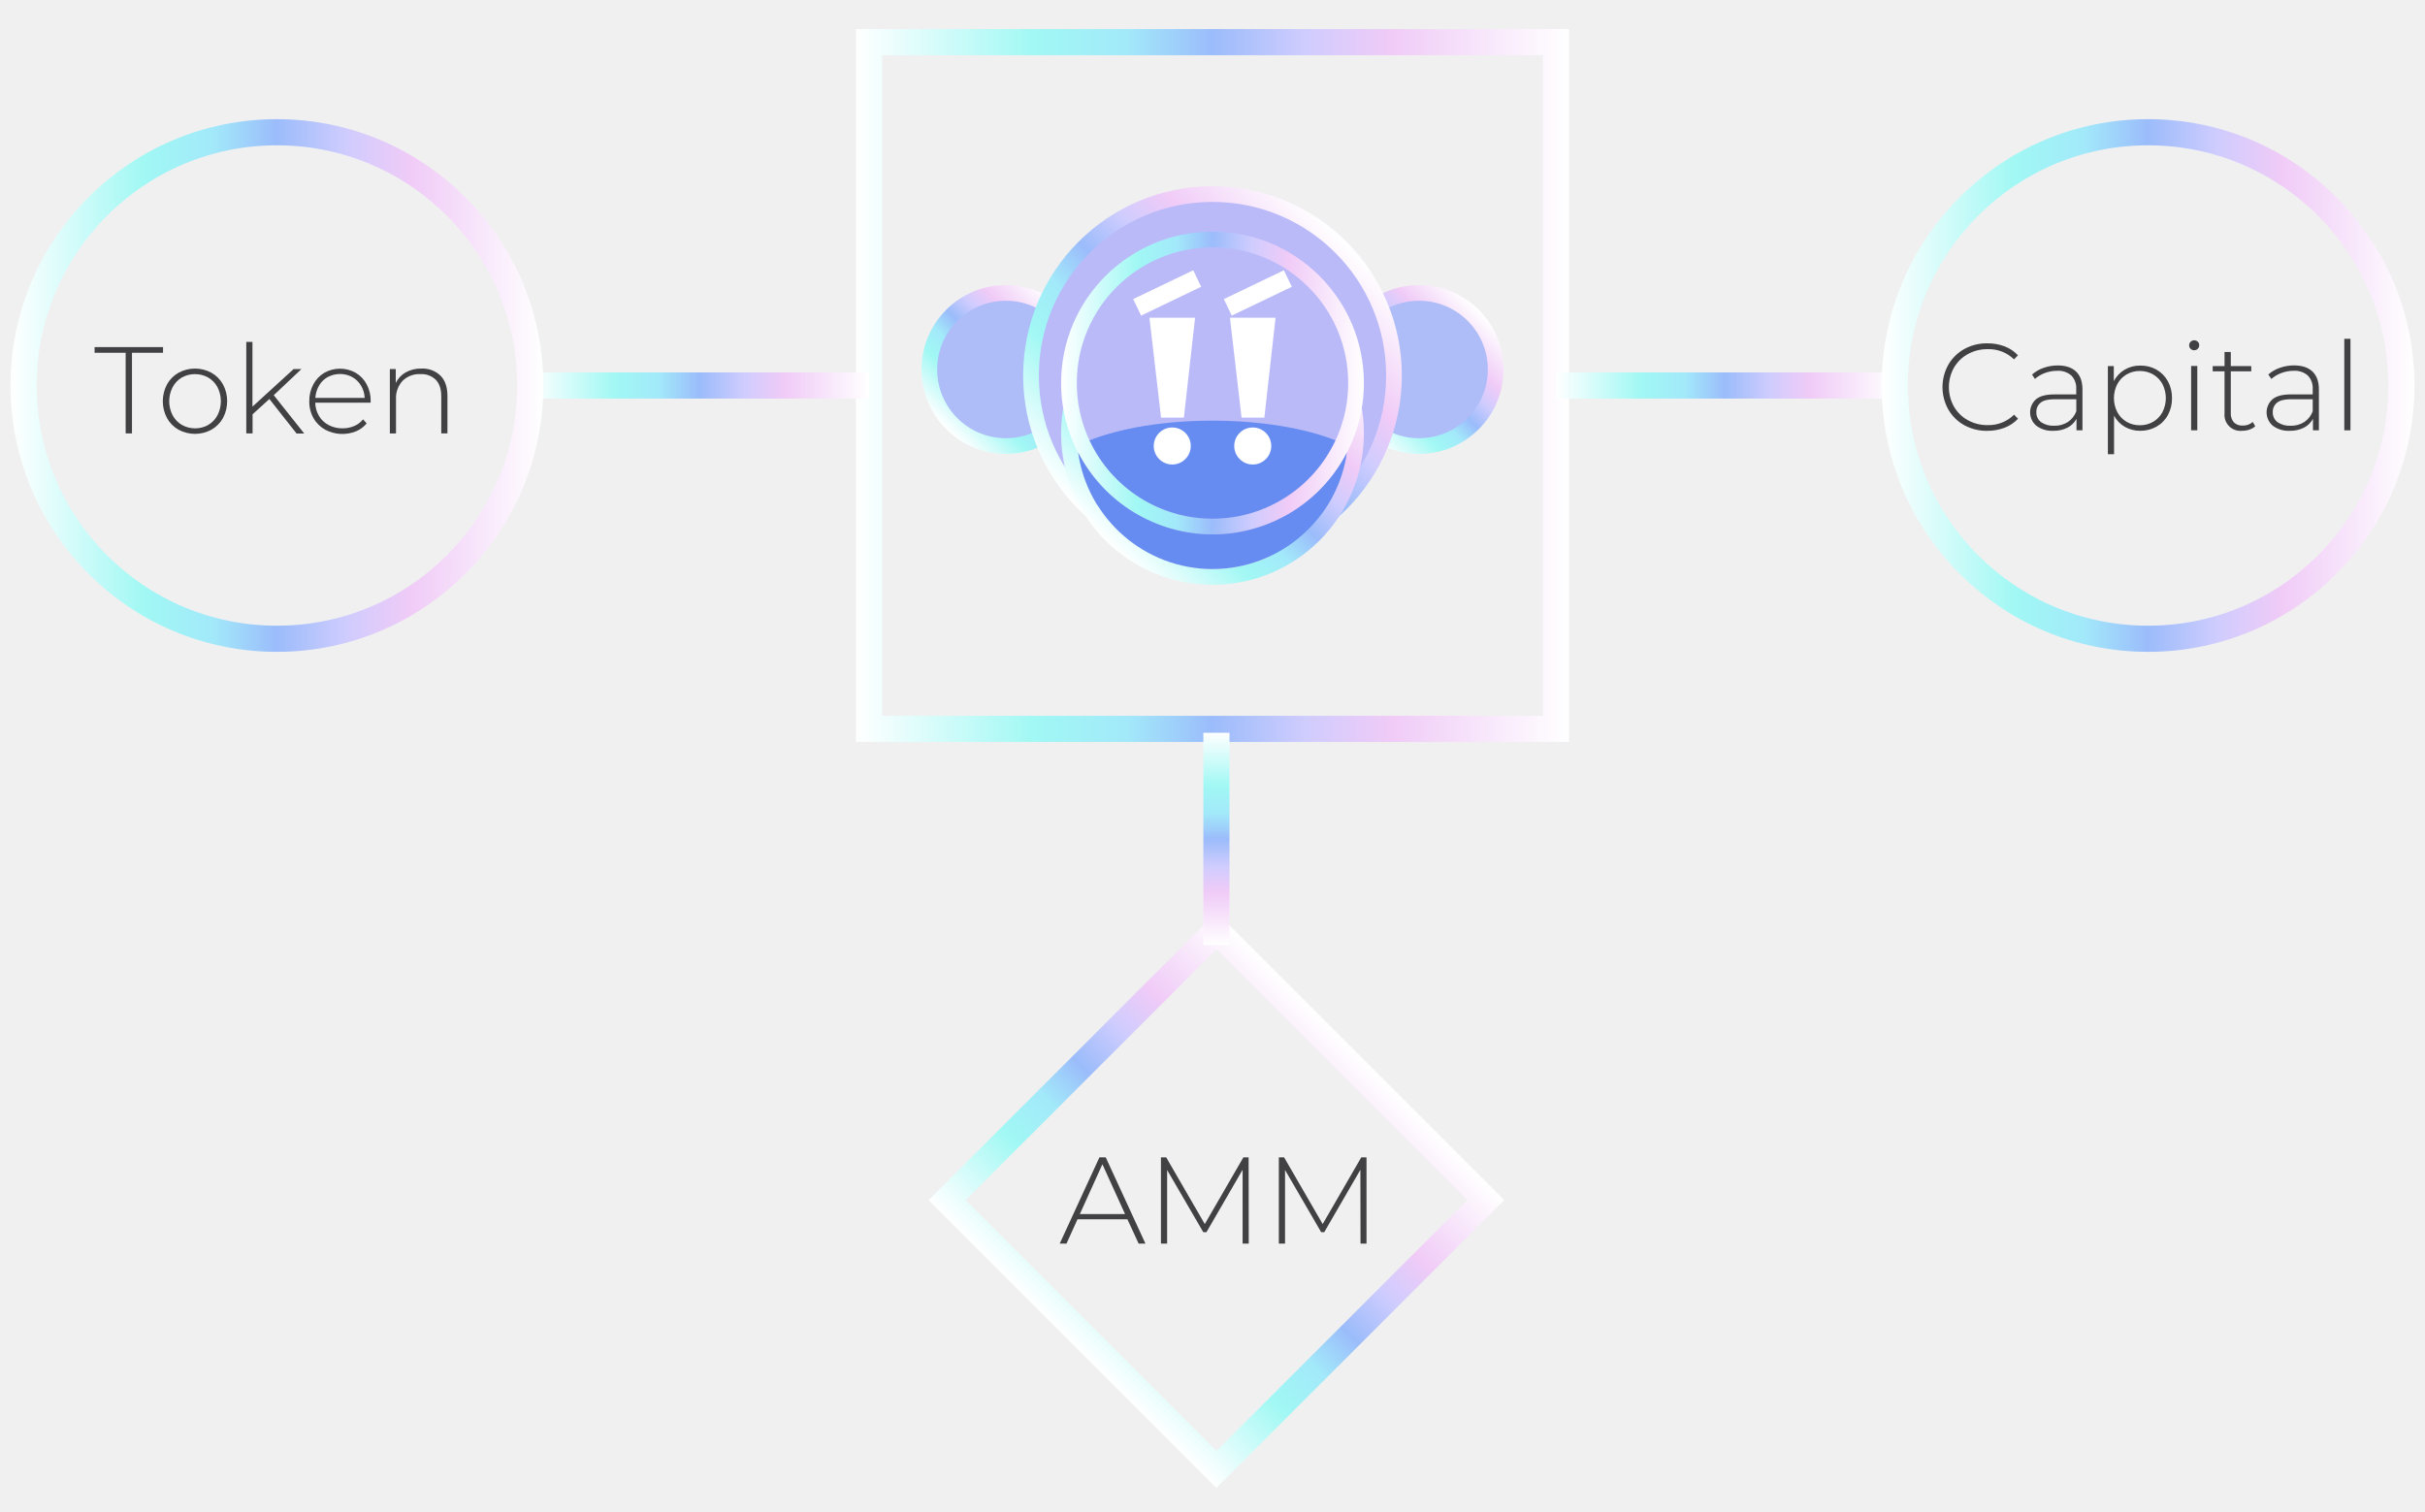
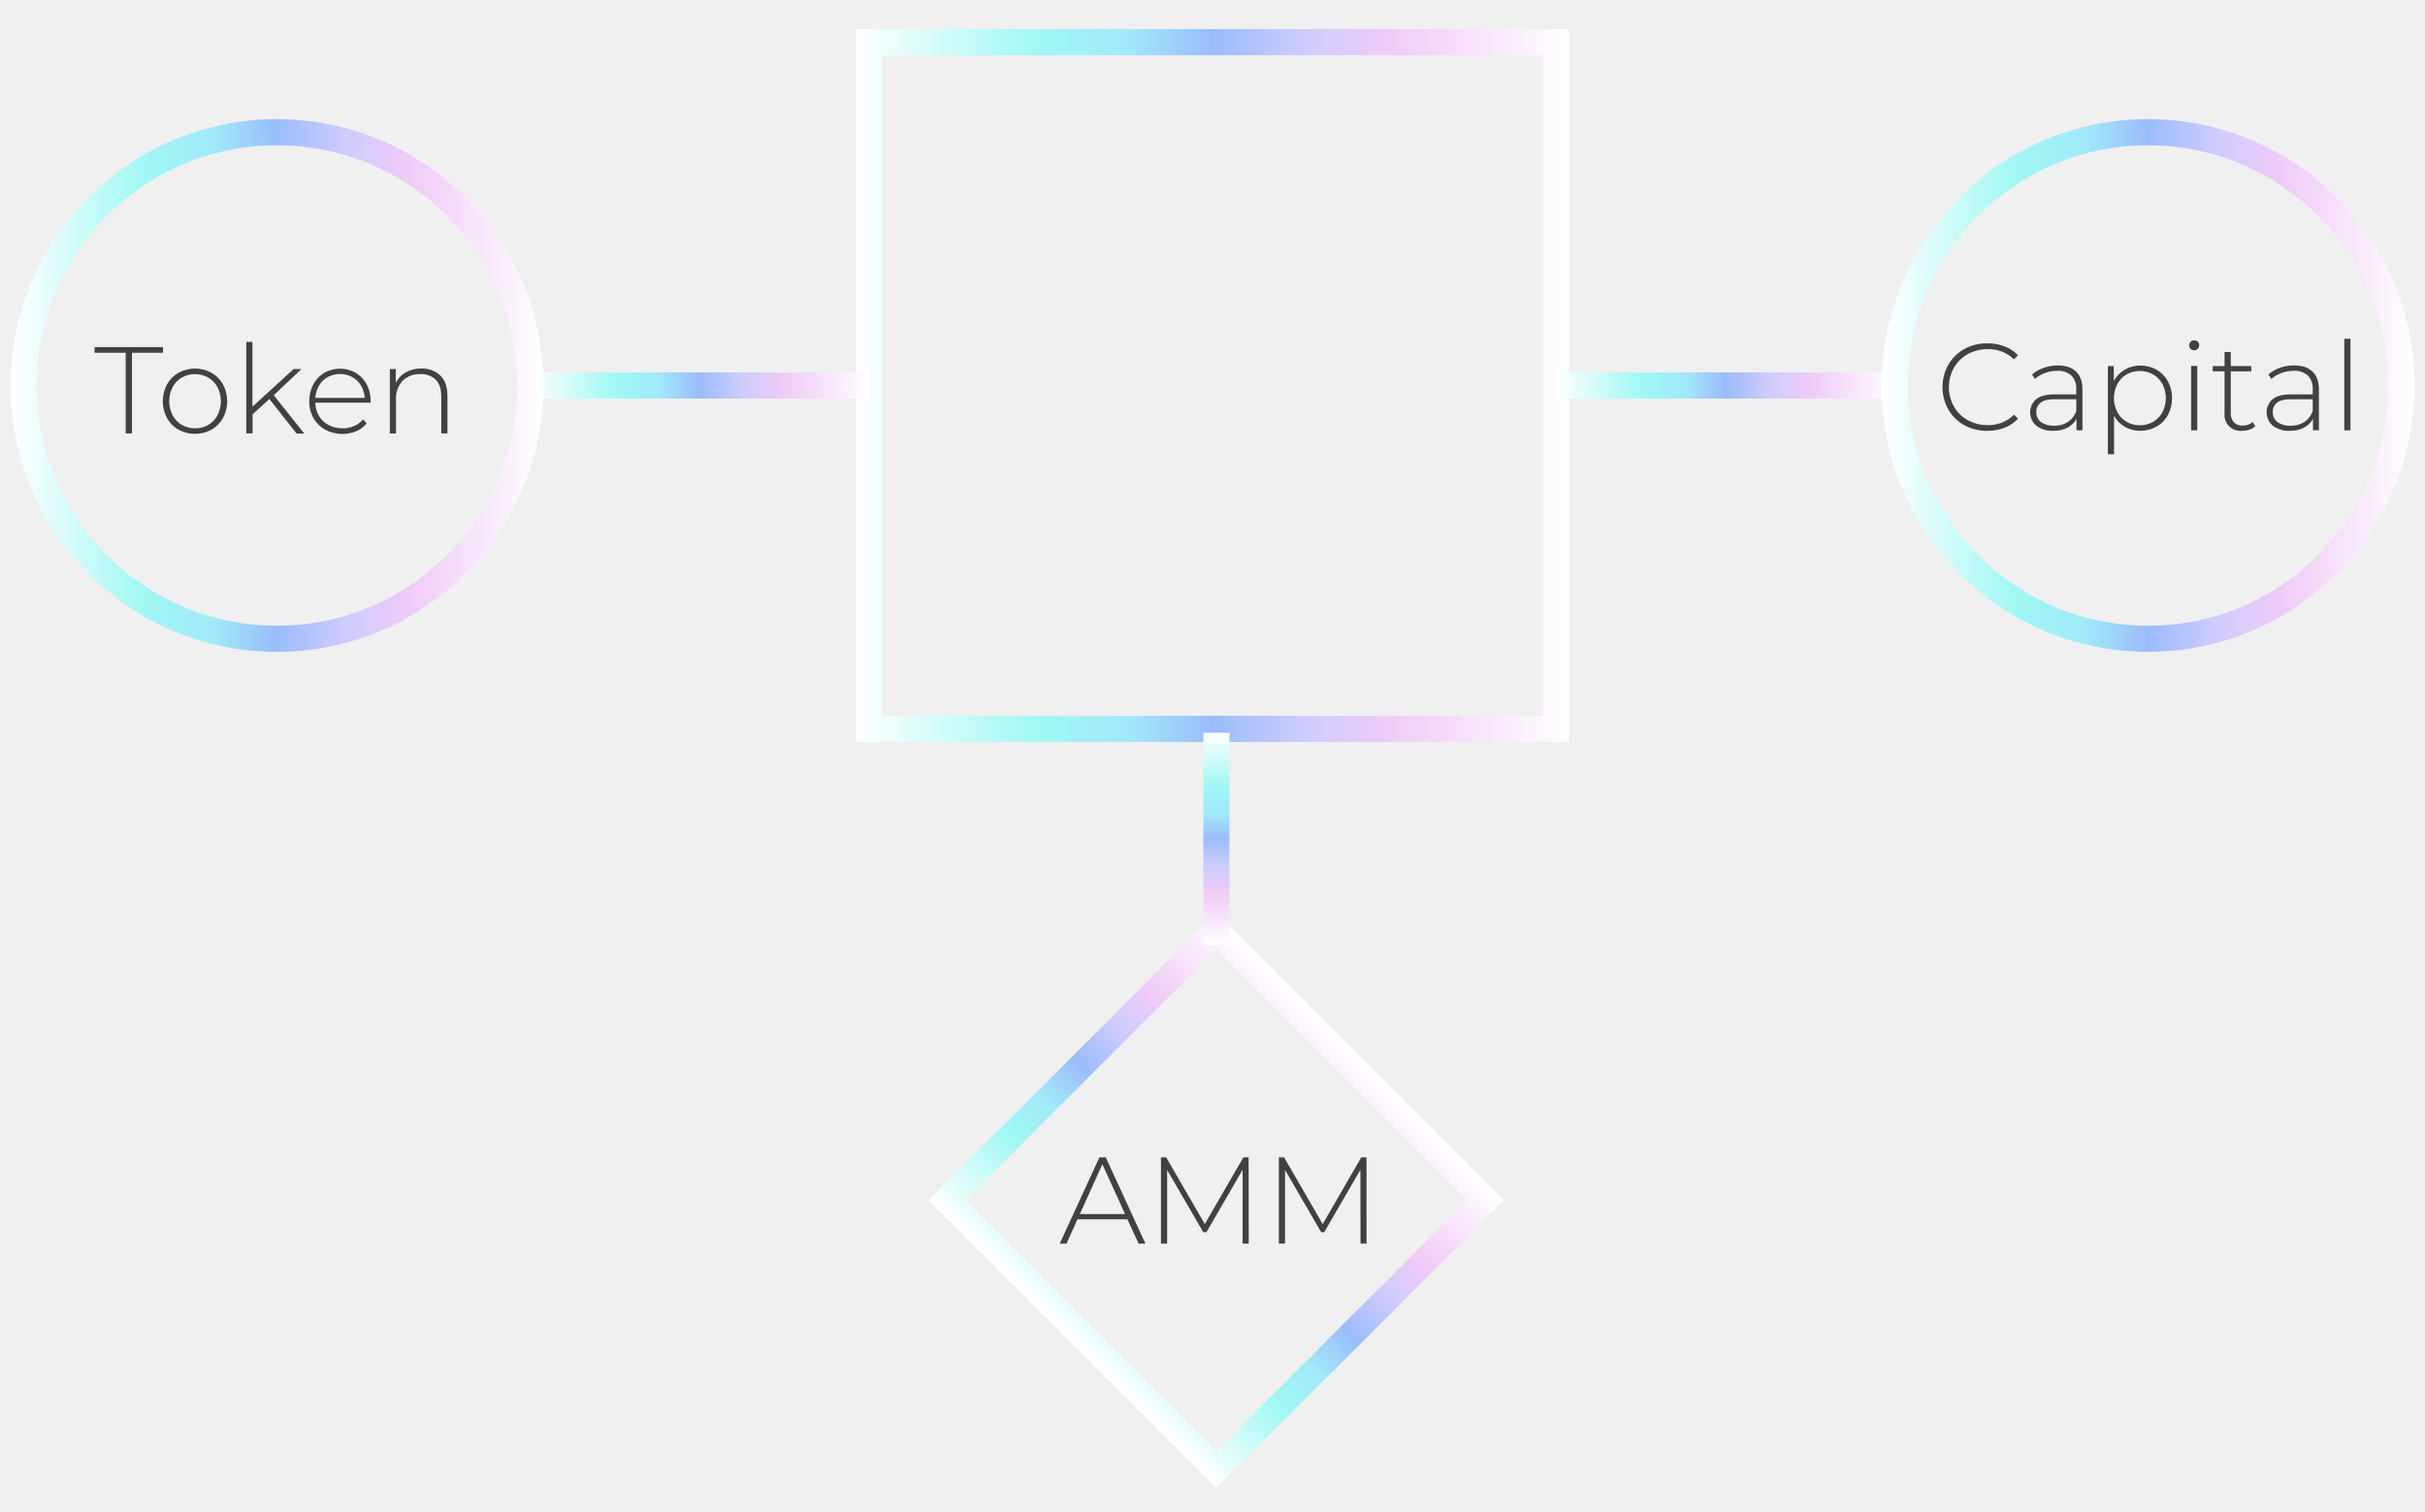
<svg xmlns="http://www.w3.org/2000/svg" xmlns:xlink="http://www.w3.org/1999/xlink" viewBox="0 0 927.26 578.06">
  <defs>
-     <style>.cls-1{isolation:isolate;}.cls-2{mix-blend-mode:overlay;}.cls-3,.cls-4{fill:#aebcf8;}.cls-10,.cls-11,.cls-12,.cls-13,.cls-14,.cls-15,.cls-16,.cls-17,.cls-3,.cls-4,.cls-5,.cls-6,.cls-7{stroke-miterlimit:10;}.cls-3,.cls-4,.cls-5,.cls-6,.cls-7{stroke-width:6px;}.cls-3{stroke:url(#linear-gradient);}.cls-4{stroke:url(#linear-gradient-2);}.cls-5,.cls-7{fill:#babaf9;}.cls-5{stroke:url(#linear-gradient-3);}.cls-10,.cls-11,.cls-12,.cls-13,.cls-14,.cls-15,.cls-16,.cls-17,.cls-6{fill:none;}.cls-6{stroke:url(#linear-gradient-4);}.cls-7{stroke:url(#linear-gradient-5);}.cls-8{fill:#678cf1;}.cls-9{fill:#fff;}.cls-10{stroke:#fff;stroke-width:7px;}.cls-11,.cls-12,.cls-13,.cls-14,.cls-15,.cls-16,.cls-17{stroke-width:10px;}.cls-11{stroke:url(#linear-gradient-6);}.cls-12{stroke:url(#New_Gradient_Swatch_1);}.cls-13{stroke:url(#New_Gradient_Swatch_1-2);}.cls-14{stroke:url(#New_Gradient_Swatch_1-3);}.cls-15{stroke:url(#New_Gradient_Swatch_1-4);}.cls-16{stroke:url(#New_Gradient_Swatch_1-5);}.cls-17{stroke:url(#New_Gradient_Swatch_1-6);}.cls-18{fill:#414042;}</style>
+     <style>
+             .cls-1 {
+                 isolation: isolate;
+             }
+ 
+             .cls-2 {
+                 mix-blend-mode: overlay;
+             }
+ 
+             .cls-3,
+             .cls-4 {
+                 fill: #aebcf8;
+             }
+ 
+             .cls-10,
+             .cls-11,
+             .cls-12,
+             .cls-13,
+             .cls-14,
+             .cls-15,
+             .cls-16,
+             .cls-17,
+             .cls-3,
+             .cls-4,
+             .cls-5,
+             .cls-6,
+             .cls-7 {
+                 stroke-miterlimit: 10;
+             }
+ 
+             .cls-3,
+             .cls-4,
+             .cls-5,
+             .cls-6,
+             .cls-7 {
+                 stroke-width: 6px;
+             }
+ 
+             .cls-3 {
+                 stroke: url(#linear-gradient);
+             }
+ 
+             .cls-4 {
+                 stroke: url(#linear-gradient-2);
+             }
+ 
+             .cls-5,
+             .cls-7 {
+                 fill: #babaf9;
+             }
+ 
+             .cls-5 {
+                 stroke: url(#linear-gradient-3);
+             }
+ 
+             .cls-10,
+             .cls-11,
+             .cls-12,
+             .cls-13,
+             .cls-14,
+             .cls-15,
+             .cls-16,
+             .cls-17,
+             .cls-6 {
+                 fill: none;
+             }
+ 
+             .cls-6 {
+                 stroke: url(#linear-gradient-4);
+             }
+ 
+             .cls-7 {
+                 stroke: url(#linear-gradient-5);
+             }
+ 
+             .cls-8 {
+                 fill: #678cf1;
+             }
+ 
+             .cls-9 {
+                 fill: #fff;
+             }
+ 
+             .cls-10 {
+                 stroke: #fff;
+                 stroke-width: 7px;
+             }
+ 
+             .cls-11,
+             .cls-12,
+             .cls-13,
+             .cls-14,
+             .cls-15,
+             .cls-16,
+             .cls-17 {
+                 stroke-width: 10px;
+             }
+ 
+             .cls-11 {
+                 stroke: url(#linear-gradient-6);
+             }
+ 
+             .cls-12 {
+                 stroke: url(#New_Gradient_Swatch_1);
+             }
+ 
+             .cls-13 {
+                 stroke: url(#New_Gradient_Swatch_1-2);
+             }
+ 
+             .cls-14 {
+                 stroke: url(#New_Gradient_Swatch_1-3);
+             }
+ 
+             .cls-15 {
+                 stroke: url(#New_Gradient_Swatch_1-4);
+             }
+ 
+             .cls-16 {
+                 stroke: url(#New_Gradient_Swatch_1-5);
+             }
+ 
+             .cls-17 {
+                 stroke: url(#New_Gradient_Swatch_1-6);
+             }
+ 
+             .cls-18 {
+                 fill: #414042;
+             }
+         </style>
    <linearGradient id="linear-gradient" x1="361.81" y1="164.13" x2="407.45" y2="118.48" gradientUnits="userSpaceOnUse">
      <stop offset="0" stop-color="#fff" />
      <stop offset="0.25" stop-color="#a1f8f4" />
      <stop offset="0.38" stop-color="#a2e9fa" />
      <stop offset="0.5" stop-color="#9bbcfb" />
      <stop offset="0.63" stop-color="#cfccfe" />
      <stop offset="0.75" stop-color="#f0cbf7" />
      <stop offset="1" stop-color="#fff" />
    </linearGradient>
    <linearGradient id="linear-gradient-2" x1="519.81" y1="164.13" x2="565.46" y2="118.48" xlink:href="#linear-gradient" />
    <linearGradient id="linear-gradient-3" x1="412.43" y1="194.81" x2="514.83" y2="92.42" xlink:href="#linear-gradient" />
    <linearGradient id="linear-gradient-4" x1="422.7" y1="206.69" x2="504.57" y2="124.82" xlink:href="#linear-gradient" />
    <linearGradient id="linear-gradient-5" x1="405.74" y1="146.49" x2="521.52" y2="146.49" xlink:href="#linear-gradient" />
    <linearGradient id="linear-gradient-6" x1="327.32" y1="147.43" x2="599.94" y2="147.43" xlink:href="#linear-gradient" />
    <linearGradient id="New_Gradient_Swatch_1" x1="-307.59" y1="167.62" x2="-151.96" y2="167.62" gradientTransform="translate(694.91 291.35)" xlink:href="#linear-gradient" />
    <linearGradient id="New_Gradient_Swatch_1-2" x1="202.75" y1="147.43" x2="332.32" y2="147.43" xlink:href="#linear-gradient" />
    <linearGradient id="New_Gradient_Swatch_1-3" x1="1341.26" y1="-584.42" x2="1422.46" y2="-584.42" gradientTransform="translate(-119.29 -1061.02) rotate(90)" xlink:href="#linear-gradient" />
    <linearGradient id="New_Gradient_Swatch_1-4" x1="594.94" y1="147.43" x2="724.51" y2="147.43" xlink:href="#linear-gradient" />
    <linearGradient id="New_Gradient_Swatch_1-5" x1="4.03" y1="147.43" x2="207.75" y2="147.43" xlink:href="#linear-gradient" />
    <linearGradient id="New_Gradient_Swatch_1-6" x1="719.51" y1="147.43" x2="923.23" y2="147.43" xlink:href="#linear-gradient" />
  </defs>
  <g class="cls-1">
    <g id="Layer_1" data-name="Layer 1">
-       <g class="cls-2">
-         <circle class="cls-3" cx="384.63" cy="141.3" r="29.28" />
-         <circle class="cls-4" cx="542.63" cy="141.3" r="29.28" />
-         <circle class="cls-5" cx="463.63" cy="143.62" r="69.4" />
-         <circle class="cls-6" cx="463.63" cy="165.75" r="54.89" />
-         <circle class="cls-7" cx="463.63" cy="146.49" r="54.89" />
-         <path class="cls-8" d="M463.63,217.64A52,52,0,0,0,515,173.16a57.84,57.84,0,0,1-102.7,0A52,52,0,0,0,463.63,217.64Z" />
-         <path class="cls-8" d="M510.62,168.39c-11.72-4.63-28.43-7.52-47-7.52s-35.27,2.89-47,7.52a51.84,51.84,0,0,0,94,0Z" />
-         <polygon class="cls-9" points="439.52 121.52 456.97 121.52 452.69 159.7 443.96 159.7 439.52 121.52" />
-         <circle class="cls-9" cx="448.24" cy="170.56" r="7.08" />
-         <polygon class="cls-9" points="470.3 121.52 487.74 121.52 483.46 159.7 474.74 159.7 470.3 121.52" />
-         <circle class="cls-9" cx="479.02" cy="170.56" r="7.08" />
-         <line class="cls-10" x1="434.82" y1="117.54" x2="457.78" y2="106.51" />
-         <line class="cls-10" x1="492.44" y1="106.51" x2="469.48" y2="117.54" />
-       </g>
      <rect class="cls-11" x="332.32" y="16.12" width="262.63" height="262.63" />
      <rect class="cls-12" x="392.32" y="386.15" width="145.63" height="145.63" transform="translate(-188.3 463.33) rotate(-45)" />
      <line class="cls-13" x1="332.32" y1="147.43" x2="202.75" y2="147.43" />
      <line class="cls-14" x1="465.13" y1="361.44" x2="465.13" y2="280.24" />
      <line class="cls-15" x1="724.51" y1="147.43" x2="594.94" y2="147.43" />
      <circle class="cls-16" cx="105.89" cy="147.43" r="96.86" />
      <circle class="cls-17" cx="821.37" cy="147.43" r="96.86" />
      <path class="cls-18" d="M48.05,134.91H36.17v-2.17H62.34v2.17H50.46v30.84H48.05Z" />
      <path class="cls-18" d="M68.26,164.34a11.59,11.59,0,0,1-4.41-4.46,13.74,13.74,0,0,1,0-12.87,11.53,11.53,0,0,1,4.41-4.46,13.18,13.18,0,0,1,12.59,0A11.53,11.53,0,0,1,85.26,147a13.67,13.67,0,0,1,0,12.87,11.59,11.59,0,0,1-4.41,4.46,13.18,13.18,0,0,1-12.59,0Zm11.37-1.84a9.47,9.47,0,0,0,3.53-3.68,11.76,11.76,0,0,0,0-10.75,9.47,9.47,0,0,0-3.53-3.68,10.4,10.4,0,0,0-10.14,0A9.5,9.5,0,0,0,66,148.07a11.76,11.76,0,0,0,0,10.75,9.5,9.5,0,0,0,3.54,3.68,10.4,10.4,0,0,0,10.14,0Z" />
      <path class="cls-18" d="M103,152.59l-6.42,5.85v7.31H94.17v-35h2.36v24.76l15.75-14.38h3l-10.61,10,11.65,14.66h-2.92Z" />
      <path class="cls-18" d="M141.71,154H120.54a10.3,10.3,0,0,0,1.46,5.12,9.27,9.27,0,0,0,3.7,3.46,11.12,11.12,0,0,0,5.26,1.23,11.25,11.25,0,0,0,4.45-.87,8.75,8.75,0,0,0,3.42-2.57l1.37,1.55a10.47,10.47,0,0,1-4,3,14,14,0,0,1-11.81-.56,11.66,11.66,0,0,1-4.51-4.44,12.73,12.73,0,0,1-1.62-6.46,13.37,13.37,0,0,1,1.53-6.43,11.27,11.27,0,0,1,4.22-4.46,12.21,12.21,0,0,1,12,0,11.2,11.2,0,0,1,4.19,4.41,13.13,13.13,0,0,1,1.54,6.41Zm-16.36-9.83a8.73,8.73,0,0,0-3.33,3.25,10.7,10.7,0,0,0-1.44,4.74h18.87a10,10,0,0,0-1.42-4.72,9.23,9.23,0,0,0-3.35-3.25,9.89,9.89,0,0,0-9.33,0Z" />
      <path class="cls-18" d="M168.4,143.63c1.79,1.8,2.69,4.37,2.69,7.74v14.38h-2.36V151.56q0-4.16-2.1-6.32a7.77,7.77,0,0,0-5.87-2.17,9.06,9.06,0,0,0-6.84,2.59,9.67,9.67,0,0,0-2.5,7v13.11h-2.35V141.14h2.26v5.32a9.34,9.34,0,0,1,3.8-4.05,11.63,11.63,0,0,1,6-1.46A9.88,9.88,0,0,1,168.4,143.63Z" />
      <path class="cls-18" d="M751.13,162.63a16,16,0,0,1-6.13-6,17.57,17.57,0,0,1,0-17.17,16.1,16.1,0,0,1,6.13-6,17.71,17.71,0,0,1,8.75-2.16,18.3,18.3,0,0,1,6.6,1.15,13.57,13.57,0,0,1,5.14,3.42l-1.51,1.56A13.82,13.82,0,0,0,760,133.53a15.24,15.24,0,0,0-7.54,1.89,13.76,13.76,0,0,0-5.33,5.21,15.25,15.25,0,0,0,0,14.85,13.69,13.69,0,0,0,5.33,5.21,15.24,15.24,0,0,0,7.54,1.89,13.82,13.82,0,0,0,10.14-4l1.51,1.56a13.89,13.89,0,0,1-5.16,3.44,18.18,18.18,0,0,1-6.58,1.18A17.71,17.71,0,0,1,751.13,162.63Z" />
      <path class="cls-18" d="M793.83,142.09c1.64,1.56,2.45,3.84,2.45,6.86v15.61H794v-4.38a8.17,8.17,0,0,1-3.44,3.37,11.44,11.44,0,0,1-5.42,1.2,10,10,0,0,1-6.49-1.93,6.69,6.69,0,0,1-.19-10.07c1.47-1.27,3.8-1.91,7-1.91h8.44v-2a6.92,6.92,0,0,0-1.87-5.24,7.56,7.56,0,0,0-5.44-1.79,13,13,0,0,0-4.69.85,11.87,11.87,0,0,0-3.8,2.26L777,143.25a13.07,13.07,0,0,1,4.43-2.57,16,16,0,0,1,5.43-.92C789.86,139.76,792.2,140.53,793.83,142.09ZM790.7,161.4a8.63,8.63,0,0,0,3.23-4.1v-4.62h-8.4q-3.63,0-5.25,1.32a4.41,4.41,0,0,0-1.63,3.63,4.55,4.55,0,0,0,1.79,3.8,8.11,8.11,0,0,0,5,1.39A9.29,9.29,0,0,0,790.7,161.4Z" />
      <path class="cls-18" d="M824.58,141.36a11.53,11.53,0,0,1,4.36,4.43,13.07,13.07,0,0,1,1.58,6.46,13.21,13.21,0,0,1-1.58,6.49,11.26,11.26,0,0,1-4.36,4.43,12.43,12.43,0,0,1-6.22,1.58,11.56,11.56,0,0,1-5.9-1.53,10.6,10.6,0,0,1-4.1-4.27v14.76H806V140h2.26v5.8a10.72,10.72,0,0,1,4.13-4.41,11.39,11.39,0,0,1,6-1.58A12.24,12.24,0,0,1,824.58,141.36Zm-1.27,19.95a9.47,9.47,0,0,0,3.56-3.68,11.84,11.84,0,0,0,0-10.75,9.47,9.47,0,0,0-3.56-3.68,9.94,9.94,0,0,0-5.1-1.32,9.83,9.83,0,0,0-5.07,1.32,9.47,9.47,0,0,0-3.53,3.68,11.76,11.76,0,0,0,0,10.75,9.47,9.47,0,0,0,3.53,3.68,9.83,9.83,0,0,0,5.07,1.32A9.94,9.94,0,0,0,823.31,161.31Z" />
      <path class="cls-18" d="M837.64,133.41a1.77,1.77,0,0,1-.56-1.34,1.91,1.91,0,0,1,1.93-1.93,1.93,1.93,0,0,1,1.37.54,1.8,1.8,0,0,1,.56,1.34,1.94,1.94,0,0,1-3.3,1.39Zm.19,6.54h2.36v24.61h-2.36Z" />
      <path class="cls-18" d="M862.35,163a5.89,5.89,0,0,1-2.24,1.3,8.74,8.74,0,0,1-2.8.45,6.1,6.1,0,0,1-6.7-6.7V142h-4.53v-2h4.53v-5.38H853V140h7.83v2H853v15.85a5.19,5.19,0,0,0,1.15,3.65,4.41,4.41,0,0,0,3.42,1.25,5.43,5.43,0,0,0,3.82-1.37Z" />
      <path class="cls-18" d="M884.23,142.09c1.64,1.56,2.46,3.84,2.46,6.86v15.61h-2.27v-4.38a8.17,8.17,0,0,1-3.44,3.37,11.44,11.44,0,0,1-5.42,1.2,10,10,0,0,1-6.49-1.93,6.69,6.69,0,0,1-.19-10.07c1.47-1.27,3.8-1.91,7-1.91h8.44v-2a6.92,6.92,0,0,0-1.87-5.24,7.56,7.56,0,0,0-5.44-1.79,13,13,0,0,0-4.69.85,11.87,11.87,0,0,0-3.8,2.26l-1.18-1.69a13.07,13.07,0,0,1,4.43-2.57,16,16,0,0,1,5.43-.92C880.26,139.76,882.6,140.53,884.23,142.09ZM881.1,161.4a8.63,8.63,0,0,0,3.23-4.1v-4.62h-8.4q-3.63,0-5.25,1.32a4.41,4.41,0,0,0-1.63,3.63,4.57,4.57,0,0,0,1.79,3.8,8.11,8.11,0,0,0,5,1.39A9.29,9.29,0,0,0,881.1,161.4Z" />
      <path class="cls-18" d="M896.4,129.57h2.36v35H896.4Z" />
      <path class="cls-18" d="M431.1,466.31H412l-4.2,9.29h-2.59l15.19-33h2.4l15.19,33h-2.6Zm-.9-2-8.67-19.06-8.63,19.06Z" />
      <path class="cls-18" d="M475.14,475.6l0-28.24-13.82,23.86H460.1l-13.82-23.77V475.6h-2.36v-33h2l14.76,25.52,14.76-25.52h2l.05,33Z" />
      <path class="cls-18" d="M520.23,475.6l-.05-28.24-13.82,23.86h-1.18l-13.81-23.77V475.6H489v-33h2l14.76,25.52,14.76-25.52h2l0,33Z" />
    </g>
  </g>
</svg>
